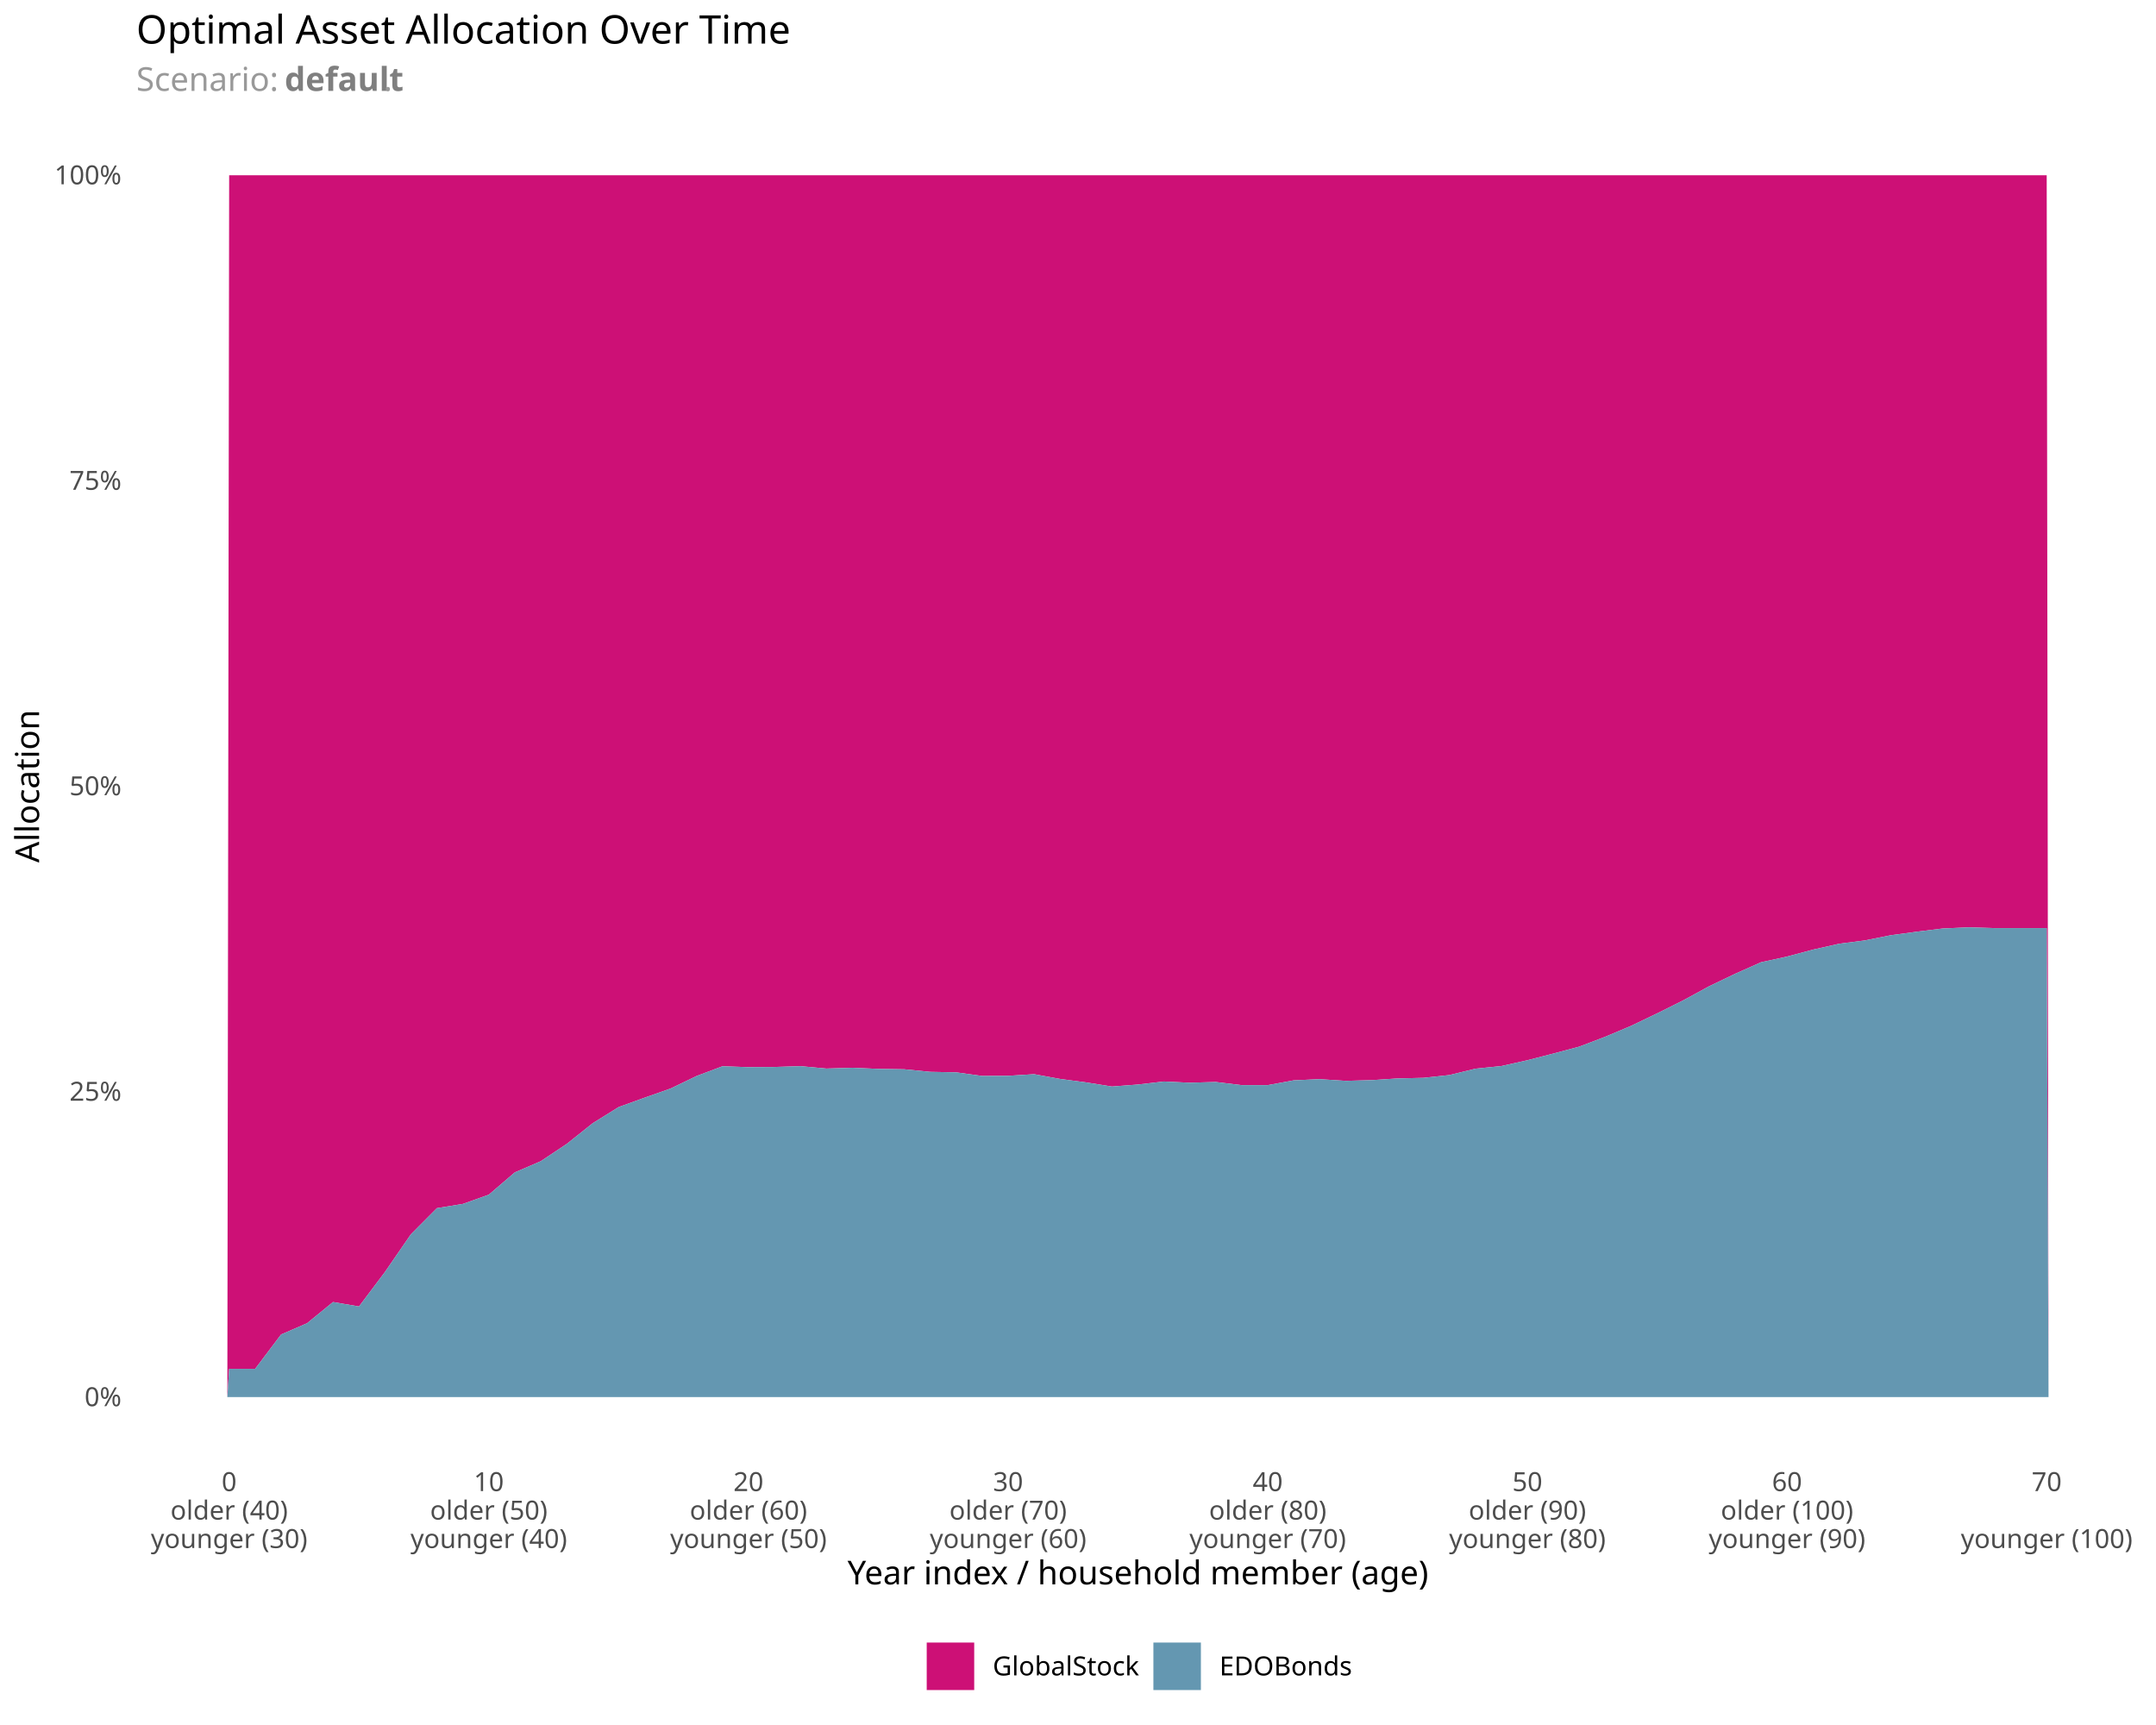
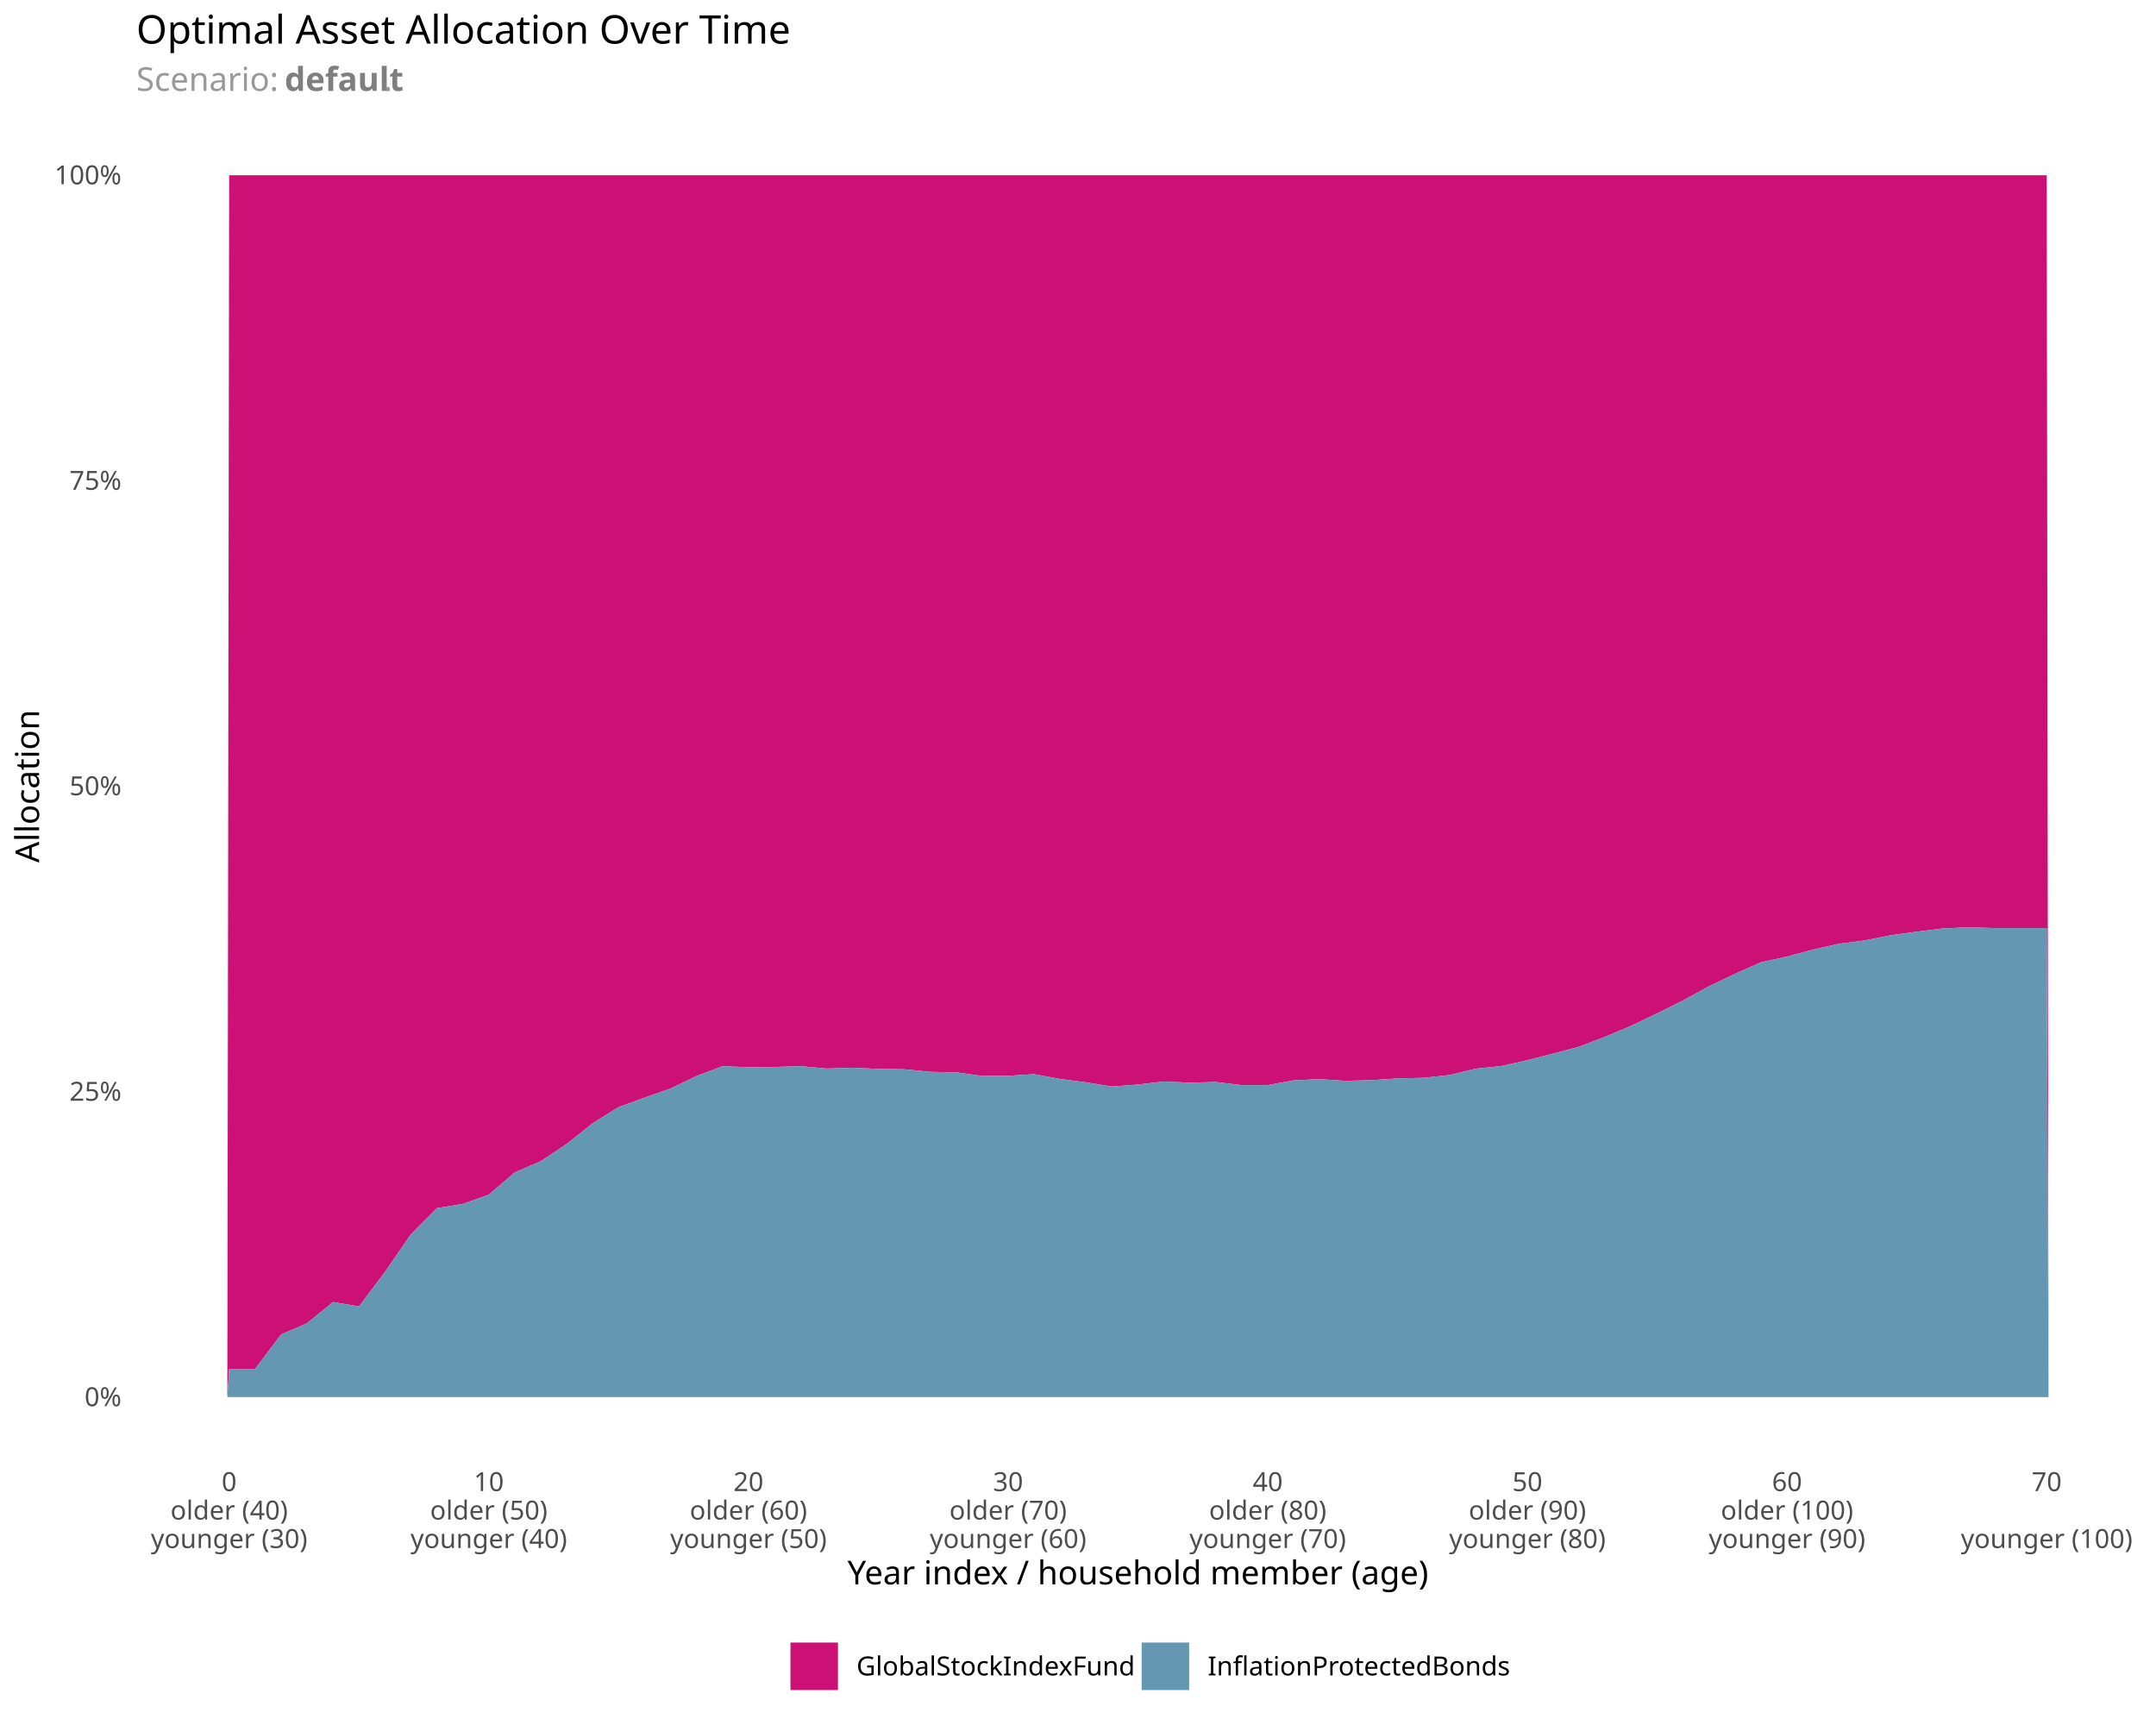
<svg xmlns="http://www.w3.org/2000/svg" class="svglite" data-engine-version="2.0" width="720.00pt" height="576.00pt" viewBox="0 0 720.00 576.00">
  <defs>
    <style type="text/css">
    .svglite line, .svglite polyline, .svglite polygon, .svglite path, .svglite rect, .svglite circle {
      fill: none;
      stroke: #000000;
      stroke-linecap: round;
      stroke-linejoin: round;
      stroke-miterlimit: 10.00;
    }
  </style>
  </defs>
  <rect width="100%" height="100%" style="stroke: none; fill: #FFFFFF;" />
  <defs>
    <clipPath id="cpMC4wMHw3MjAuMDB8MC4wMHw1NzYuMDA=">
      <rect x="0.00" y="0.00" width="720.00" height="576.00" />
    </clipPath>
  </defs>
  <g clip-path="url(#cpMC4wMHw3MjAuMDB8MC4wMHw1NzYuMDA=)">
</g>
  <defs>
    <clipPath id="cpNDUuNTF8NzE0LjUyfDM4LjEyfDQ4Ni45MQ==">
      <rect x="45.51" y="38.12" width="669.01" height="448.79" />
    </clipPath>
  </defs>
  <g clip-path="url(#cpNDUuNTF8NzE0LjUyfDM4LjEyfDQ4Ni45MQ==)">
    <polygon points="76.53,58.52 77.14,58.52 84.59,58.52 85.20,58.52 85.81,58.52 93.26,58.52 93.87,58.52 94.48,58.52 101.94,58.52 102.54,58.52 103.15,58.52 110.61,58.52 111.21,58.52 111.82,58.52 119.28,58.52 119.88,58.52 120.49,58.52 127.95,58.52 128.56,58.52 129.16,58.52 136.62,58.52 137.23,58.52 137.83,58.52 145.29,58.52 145.90,58.52 146.51,58.52 153.96,58.52 154.57,58.52 155.18,58.52 162.63,58.52 163.24,58.52 163.85,58.52 171.30,58.52 171.91,58.52 172.52,58.52 179.98,58.52 180.58,58.52 181.19,58.52 188.65,58.52 189.25,58.52 189.86,58.52 197.32,58.52 197.92,58.52 198.53,58.52 205.99,58.52 206.60,58.52 207.20,58.52 214.66,58.52 215.27,58.52 215.87,58.52 223.33,58.52 223.94,58.52 224.54,58.52 232.00,58.52 232.61,58.52 233.22,58.52 240.67,58.52 241.28,58.52 241.89,58.52 249.34,58.52 249.95,58.52 250.56,58.52 258.01,58.52 258.62,58.52 259.23,58.52 266.69,58.52 267.29,58.52 267.90,58.52 275.36,58.52 275.96,58.52 276.57,58.52 284.03,58.52 284.64,58.52 285.24,58.52 292.70,58.52 293.31,58.52 293.91,58.52 301.37,58.52 301.98,58.52 302.58,58.52 310.04,58.52 310.65,58.52 311.26,58.52 318.71,58.52 319.32,58.52 319.93,58.52 327.38,58.52 327.99,58.52 328.60,58.52 336.05,58.52 336.66,58.52 337.27,58.52 344.73,58.52 345.33,58.52 345.94,58.52 353.40,58.52 354.00,58.52 354.61,58.52 362.07,58.52 362.67,58.52 363.28,58.52 370.74,58.52 371.35,58.52 371.95,58.52 379.41,58.52 380.02,58.52 380.62,58.52 388.08,58.52 388.69,58.52 389.29,58.52 396.75,58.52 397.36,58.52 397.97,58.52 405.42,58.52 406.03,58.52 406.64,58.52 414.09,58.52 414.70,58.52 415.31,58.52 422.77,58.52 423.37,58.52 423.98,58.52 431.44,58.52 432.04,58.52 432.65,58.52 440.11,58.52 440.71,58.52 441.32,58.52 448.78,58.52 449.39,58.52 449.99,58.52 457.45,58.52 458.06,58.52 458.66,58.52 466.12,58.52 466.73,58.52 467.33,58.52 474.79,58.52 475.40,58.52 476.01,58.52 483.46,58.52 484.07,58.52 484.68,58.52 492.13,58.52 492.74,58.52 493.35,58.52 500.80,58.52 501.41,58.52 502.02,58.52 509.48,58.52 510.08,58.52 510.69,58.52 518.15,58.52 518.75,58.52 519.36,58.52 526.82,58.52 527.42,58.52 528.03,58.52 535.49,58.52 536.10,58.52 536.70,58.52 544.16,58.52 544.77,58.52 545.37,58.52 552.83,58.52 553.44,58.52 554.05,58.52 561.50,58.52 562.11,58.52 562.72,58.52 570.17,58.52 570.78,58.52 571.39,58.52 578.84,58.52 579.45,58.52 580.06,58.52 587.52,58.52 588.12,58.52 588.73,58.52 596.19,58.52 596.79,58.52 597.40,58.52 604.86,58.52 605.46,58.52 606.07,58.52 613.53,58.52 614.14,58.52 614.74,58.52 622.20,58.52 622.81,58.52 623.41,58.52 630.87,58.52 631.48,58.52 632.08,58.52 639.54,58.52 640.15,58.52 640.76,58.52 648.21,58.52 648.82,58.52 649.43,58.52 656.88,58.52 657.49,58.52 658.10,58.52 665.56,58.52 666.16,58.52 666.77,58.52 674.23,58.52 674.83,58.52 675.44,58.52 682.90,58.52 683.50,58.52 684.11,466.51 683.50,309.91 682.90,309.91 675.44,309.91 674.83,309.91 674.23,309.91 666.77,309.91 666.16,309.91 665.56,309.89 658.10,309.67 657.49,309.65 656.88,309.68 649.43,310.01 648.82,310.04 648.21,310.11 640.76,311.03 640.15,311.10 639.54,311.19 632.08,312.20 631.48,312.28 630.87,312.40 623.41,313.90 622.81,314.02 622.20,314.10 614.74,315.06 614.14,315.14 613.53,315.28 606.07,316.96 605.46,317.09 604.86,317.26 597.40,319.25 596.79,319.41 596.19,319.55 588.73,321.17 588.12,321.30 587.52,321.57 580.06,324.89 579.45,325.16 578.84,325.45 571.39,329.03 570.78,329.32 570.17,329.65 562.72,333.71 562.11,334.04 561.50,334.34 554.05,338.06 553.44,338.36 552.83,338.65 545.37,342.23 544.77,342.53 544.16,342.78 536.70,345.92 536.10,346.18 535.49,346.41 528.03,349.25 527.42,349.48 526.82,349.65 519.36,351.64 518.75,351.80 518.15,351.95 510.69,353.87 510.08,354.03 509.48,354.16 502.02,355.83 501.41,355.97 500.80,356.03 493.35,356.79 492.74,356.85 492.13,357.00 484.68,358.82 484.07,358.97 483.46,359.04 476.01,359.84 475.40,359.91 474.79,359.92 467.33,360.10 466.73,360.11 466.12,360.15 458.66,360.64 458.06,360.67 457.45,360.69 449.99,360.90 449.39,360.91 448.78,360.87 441.32,360.39 440.71,360.35 440.11,360.37 432.65,360.72 432.04,360.74 431.44,360.86 423.98,362.23 423.37,362.34 422.77,362.34 415.31,362.34 414.70,362.34 414.09,362.27 406.64,361.37 406.03,361.29 405.42,361.31 397.97,361.52 397.36,361.54 396.75,361.51 389.29,361.16 388.69,361.13 388.08,361.20 380.62,362.07 380.02,362.14 379.41,362.19 371.95,362.76 371.35,362.81 370.74,362.71 363.28,361.52 362.67,361.42 362.07,361.34 354.61,360.35 354.00,360.27 353.40,360.16 345.94,358.80 345.33,358.69 344.73,358.73 337.27,359.19 336.66,359.22 336.05,359.23 328.60,359.27 327.99,359.27 327.38,359.19 319.93,358.16 319.32,358.08 318.71,358.06 311.26,357.92 310.65,357.91 310.04,357.85 302.58,357.11 301.98,357.05 301.37,357.04 293.91,356.93 293.31,356.92 292.70,356.89 285.24,356.57 284.64,356.55 284.03,356.57 276.57,356.79 275.96,356.81 275.36,356.75 267.90,356.06 267.29,356.01 266.69,356.03 259.23,356.26 258.62,356.28 258.01,356.29 250.56,356.33 249.95,356.34 249.34,356.32 241.89,356.06 241.28,356.04 240.67,356.27 233.22,359.07 232.61,359.30 232.00,359.60 224.54,363.19 223.94,363.48 223.33,363.69 215.87,366.32 215.27,366.53 214.66,366.75 207.20,369.45 206.60,369.67 205.99,370.05 198.53,374.69 197.92,375.07 197.32,375.55 189.86,381.50 189.25,381.98 188.65,382.38 181.19,387.35 180.58,387.75 179.98,388.01 172.52,391.22 171.91,391.49 171.30,392.01 163.85,398.40 163.24,398.92 162.63,399.14 155.18,401.80 154.57,402.01 153.96,402.11 146.51,403.32 145.90,403.42 145.29,404.03 137.83,411.53 137.23,412.14 136.62,413.02 129.16,423.85 128.56,424.73 127.95,425.54 120.49,435.45 119.88,436.26 119.28,436.15 111.82,434.87 111.21,434.77 110.61,435.26 103.15,441.35 102.54,441.85 101.94,442.11 94.48,445.34 93.87,445.60 93.26,446.41 85.81,456.28 85.20,457.08 84.59,457.08 77.14,457.07 76.53,457.07 75.92,466.51 " style="stroke-width: 0.00; stroke: none; stroke-linecap: butt; fill: #CD1076;" />
    <polyline points="76.53,58.52 77.14,58.52 84.59,58.52 85.20,58.52 85.81,58.52 93.26,58.52 93.87,58.52 94.48,58.52 101.94,58.52 102.54,58.52 103.15,58.52 110.61,58.52 111.21,58.52 111.82,58.52 119.28,58.52 119.88,58.52 120.49,58.52 127.95,58.52 128.56,58.52 129.16,58.52 136.62,58.52 137.23,58.52 137.83,58.52 145.29,58.52 145.90,58.52 146.51,58.52 153.96,58.52 154.57,58.52 155.18,58.52 162.63,58.52 163.24,58.52 163.85,58.52 171.30,58.52 171.91,58.52 172.52,58.52 179.98,58.52 180.58,58.52 181.19,58.52 188.65,58.52 189.25,58.52 189.86,58.52 197.32,58.52 197.92,58.52 198.53,58.52 205.99,58.52 206.60,58.52 207.20,58.52 214.66,58.52 215.27,58.52 215.87,58.52 223.33,58.52 223.94,58.52 224.54,58.52 232.00,58.52 232.61,58.52 233.22,58.52 240.67,58.52 241.28,58.52 241.89,58.52 249.34,58.52 249.95,58.52 250.56,58.52 258.01,58.52 258.62,58.52 259.23,58.52 266.69,58.52 267.29,58.52 267.90,58.52 275.36,58.52 275.96,58.52 276.57,58.52 284.03,58.52 284.64,58.52 285.24,58.52 292.70,58.52 293.31,58.52 293.91,58.52 301.37,58.52 301.98,58.52 302.58,58.52 310.04,58.52 310.65,58.52 311.26,58.52 318.71,58.52 319.32,58.52 319.93,58.52 327.38,58.52 327.99,58.52 328.60,58.52 336.05,58.52 336.66,58.52 337.27,58.52 344.73,58.52 345.33,58.52 345.94,58.52 353.40,58.52 354.00,58.52 354.61,58.52 362.07,58.52 362.67,58.52 363.28,58.52 370.74,58.52 371.35,58.52 371.95,58.52 379.41,58.52 380.02,58.52 380.62,58.52 388.08,58.52 388.69,58.52 389.29,58.52 396.75,58.52 397.36,58.52 397.97,58.52 405.42,58.52 406.03,58.52 406.64,58.52 414.09,58.52 414.70,58.52 415.31,58.52 422.77,58.52 423.37,58.52 423.98,58.52 431.44,58.52 432.04,58.52 432.65,58.52 440.11,58.52 440.71,58.52 441.32,58.52 448.78,58.52 449.39,58.52 449.99,58.52 457.45,58.52 458.06,58.52 458.66,58.52 466.12,58.52 466.73,58.52 467.33,58.52 474.79,58.52 475.40,58.52 476.01,58.52 483.46,58.52 484.07,58.52 484.68,58.52 492.13,58.52 492.74,58.52 493.35,58.52 500.80,58.52 501.41,58.52 502.02,58.52 509.48,58.52 510.08,58.52 510.69,58.52 518.15,58.52 518.75,58.52 519.36,58.52 526.82,58.52 527.42,58.52 528.03,58.52 535.49,58.52 536.10,58.52 536.70,58.52 544.16,58.52 544.77,58.52 545.37,58.52 552.83,58.52 553.44,58.52 554.05,58.52 561.50,58.52 562.11,58.52 562.72,58.52 570.17,58.52 570.78,58.52 571.39,58.52 578.84,58.52 579.45,58.52 580.06,58.52 587.52,58.52 588.12,58.52 588.73,58.52 596.19,58.52 596.79,58.52 597.40,58.52 604.86,58.52 605.46,58.52 606.07,58.52 613.53,58.52 614.14,58.52 614.74,58.52 622.20,58.52 622.81,58.52 623.41,58.52 630.87,58.52 631.48,58.52 632.08,58.52 639.54,58.52 640.15,58.52 640.76,58.52 648.21,58.52 648.82,58.52 649.43,58.52 656.88,58.52 657.49,58.52 658.10,58.52 665.56,58.52 666.16,58.52 666.77,58.52 674.23,58.52 674.83,58.52 675.44,58.52 682.90,58.52 683.50,58.52 " style="stroke-width: 1.07; stroke: none; stroke-linecap: butt;" />
    <polygon points="76.53,457.07 77.14,457.07 84.59,457.08 85.20,457.08 85.81,456.28 93.26,446.41 93.87,445.60 94.48,445.34 101.94,442.11 102.54,441.85 103.15,441.35 110.61,435.26 111.21,434.77 111.82,434.87 119.28,436.15 119.88,436.26 120.49,435.45 127.95,425.54 128.56,424.73 129.16,423.85 136.62,413.02 137.23,412.14 137.83,411.53 145.29,404.03 145.90,403.42 146.51,403.32 153.96,402.11 154.57,402.01 155.18,401.80 162.63,399.14 163.24,398.92 163.85,398.40 171.30,392.01 171.91,391.49 172.52,391.22 179.98,388.01 180.58,387.75 181.19,387.35 188.65,382.38 189.25,381.98 189.86,381.50 197.32,375.55 197.92,375.07 198.53,374.69 205.99,370.05 206.60,369.67 207.20,369.45 214.66,366.75 215.27,366.53 215.87,366.32 223.33,363.69 223.94,363.48 224.54,363.19 232.00,359.60 232.61,359.30 233.22,359.07 240.67,356.27 241.28,356.04 241.89,356.06 249.34,356.32 249.95,356.34 250.56,356.33 258.01,356.29 258.62,356.28 259.23,356.26 266.69,356.03 267.29,356.01 267.90,356.06 275.36,356.75 275.96,356.81 276.57,356.79 284.03,356.57 284.64,356.55 285.24,356.57 292.70,356.89 293.31,356.92 293.91,356.93 301.37,357.04 301.98,357.05 302.58,357.11 310.04,357.85 310.65,357.91 311.26,357.92 318.71,358.06 319.32,358.08 319.93,358.16 327.38,359.19 327.99,359.27 328.60,359.27 336.05,359.23 336.66,359.22 337.27,359.19 344.73,358.73 345.33,358.69 345.94,358.80 353.40,360.16 354.00,360.27 354.61,360.35 362.07,361.34 362.67,361.42 363.28,361.52 370.74,362.71 371.35,362.81 371.95,362.76 379.41,362.19 380.02,362.14 380.62,362.07 388.08,361.20 388.69,361.13 389.29,361.16 396.75,361.51 397.36,361.54 397.97,361.52 405.42,361.31 406.03,361.29 406.64,361.37 414.09,362.27 414.70,362.34 415.31,362.34 422.77,362.34 423.37,362.34 423.98,362.23 431.44,360.86 432.04,360.74 432.65,360.72 440.11,360.37 440.71,360.35 441.32,360.39 448.78,360.87 449.39,360.91 449.99,360.90 457.45,360.69 458.06,360.67 458.66,360.64 466.12,360.15 466.73,360.11 467.33,360.10 474.79,359.92 475.40,359.91 476.01,359.84 483.46,359.04 484.07,358.97 484.68,358.82 492.13,357.00 492.74,356.85 493.35,356.79 500.80,356.03 501.41,355.97 502.02,355.83 509.48,354.16 510.08,354.03 510.69,353.87 518.15,351.95 518.75,351.80 519.36,351.64 526.82,349.65 527.42,349.48 528.03,349.25 535.49,346.41 536.10,346.18 536.70,345.92 544.16,342.78 544.77,342.53 545.37,342.23 552.83,338.65 553.44,338.36 554.05,338.06 561.50,334.34 562.11,334.04 562.72,333.71 570.17,329.65 570.78,329.32 571.39,329.03 578.84,325.45 579.45,325.16 580.06,324.89 587.52,321.57 588.12,321.30 588.73,321.17 596.19,319.55 596.79,319.41 597.40,319.25 604.86,317.26 605.46,317.09 606.07,316.96 613.53,315.28 614.14,315.14 614.74,315.06 622.20,314.10 622.81,314.02 623.41,313.90 630.87,312.40 631.48,312.28 632.08,312.20 639.54,311.19 640.15,311.10 640.76,311.03 648.21,310.11 648.82,310.04 649.43,310.01 656.88,309.68 657.49,309.65 658.10,309.67 665.56,309.89 666.16,309.91 666.77,309.91 674.23,309.91 674.83,309.91 675.44,309.91 682.90,309.91 683.50,309.91 684.11,466.51 683.50,466.51 682.90,466.51 675.44,466.51 674.83,466.51 674.23,466.51 666.77,466.51 666.16,466.51 665.56,466.51 658.10,466.51 657.49,466.51 656.88,466.51 649.43,466.51 648.82,466.51 648.21,466.51 640.76,466.51 640.15,466.51 639.54,466.51 632.08,466.51 631.48,466.51 630.87,466.51 623.41,466.51 622.81,466.51 622.20,466.51 614.74,466.51 614.14,466.51 613.53,466.51 606.07,466.51 605.46,466.51 604.86,466.51 597.40,466.51 596.79,466.51 596.19,466.51 588.73,466.51 588.12,466.51 587.52,466.51 580.06,466.51 579.45,466.51 578.84,466.51 571.39,466.51 570.78,466.51 570.17,466.51 562.72,466.51 562.11,466.51 561.50,466.51 554.05,466.51 553.44,466.51 552.83,466.51 545.37,466.51 544.77,466.51 544.16,466.51 536.70,466.51 536.10,466.51 535.49,466.51 528.03,466.51 527.42,466.51 526.82,466.51 519.36,466.51 518.75,466.51 518.15,466.51 510.69,466.51 510.08,466.51 509.48,466.51 502.02,466.51 501.41,466.51 500.80,466.51 493.35,466.51 492.74,466.51 492.13,466.51 484.68,466.51 484.07,466.51 483.46,466.51 476.01,466.51 475.40,466.51 474.79,466.51 467.33,466.51 466.73,466.51 466.12,466.51 458.66,466.51 458.06,466.51 457.45,466.51 449.99,466.51 449.39,466.51 448.78,466.51 441.32,466.51 440.71,466.51 440.11,466.51 432.65,466.51 432.04,466.51 431.44,466.51 423.98,466.51 423.37,466.51 422.77,466.51 415.31,466.51 414.70,466.51 414.09,466.51 406.64,466.51 406.03,466.51 405.42,466.51 397.97,466.51 397.36,466.51 396.75,466.51 389.29,466.51 388.69,466.51 388.08,466.51 380.62,466.51 380.02,466.51 379.41,466.51 371.95,466.51 371.35,466.51 370.74,466.51 363.28,466.51 362.67,466.51 362.07,466.51 354.61,466.51 354.00,466.51 353.40,466.51 345.94,466.51 345.33,466.51 344.73,466.51 337.27,466.51 336.66,466.51 336.05,466.51 328.60,466.51 327.99,466.51 327.38,466.51 319.93,466.51 319.32,466.51 318.71,466.51 311.26,466.51 310.65,466.51 310.04,466.51 302.58,466.51 301.98,466.51 301.37,466.51 293.91,466.51 293.31,466.51 292.70,466.51 285.24,466.51 284.64,466.51 284.03,466.51 276.57,466.51 275.96,466.51 275.36,466.51 267.90,466.51 267.29,466.51 266.69,466.51 259.23,466.51 258.62,466.51 258.01,466.51 250.56,466.51 249.95,466.51 249.34,466.51 241.89,466.51 241.28,466.51 240.67,466.51 233.22,466.51 232.61,466.51 232.00,466.51 224.54,466.51 223.94,466.51 223.33,466.51 215.87,466.51 215.27,466.51 214.66,466.51 207.20,466.51 206.60,466.51 205.99,466.51 198.53,466.51 197.92,466.51 197.32,466.51 189.86,466.51 189.25,466.51 188.65,466.51 181.19,466.51 180.58,466.51 179.98,466.51 172.52,466.51 171.91,466.51 171.30,466.51 163.85,466.51 163.24,466.51 162.63,466.51 155.18,466.51 154.57,466.51 153.96,466.51 146.51,466.51 145.90,466.51 145.29,466.51 137.83,466.51 137.23,466.51 136.62,466.51 129.16,466.51 128.56,466.51 127.95,466.51 120.49,466.51 119.88,466.51 119.28,466.51 111.82,466.51 111.21,466.51 110.61,466.51 103.15,466.51 102.54,466.51 101.94,466.51 94.48,466.51 93.87,466.51 93.26,466.51 85.81,466.51 85.20,466.51 84.59,466.51 77.14,466.51 76.53,466.51 75.92,466.51 " style="stroke-width: 0.00; stroke: none; stroke-linecap: butt; fill: #6497B1;" />
    <polyline points="76.53,457.07 77.14,457.07 84.59,457.08 85.20,457.08 85.81,456.28 93.26,446.41 93.87,445.60 94.48,445.34 101.94,442.11 102.54,441.85 103.15,441.35 110.61,435.26 111.21,434.77 111.82,434.87 119.28,436.15 119.88,436.26 120.49,435.45 127.95,425.54 128.56,424.73 129.16,423.85 136.62,413.02 137.23,412.14 137.83,411.53 145.29,404.03 145.90,403.42 146.51,403.32 153.96,402.11 154.57,402.01 155.18,401.80 162.63,399.14 163.24,398.92 163.85,398.40 171.30,392.01 171.91,391.49 172.52,391.22 179.98,388.01 180.58,387.75 181.19,387.35 188.65,382.38 189.25,381.98 189.86,381.50 197.32,375.55 197.92,375.07 198.53,374.69 205.99,370.05 206.60,369.67 207.20,369.45 214.66,366.75 215.27,366.53 215.87,366.32 223.33,363.69 223.94,363.48 224.54,363.19 232.00,359.60 232.61,359.30 233.22,359.07 240.67,356.27 241.28,356.04 241.89,356.06 249.34,356.32 249.95,356.34 250.56,356.33 258.01,356.29 258.62,356.28 259.23,356.26 266.69,356.03 267.29,356.01 267.90,356.06 275.36,356.75 275.96,356.81 276.57,356.79 284.03,356.57 284.64,356.55 285.24,356.57 292.70,356.89 293.31,356.92 293.91,356.93 301.37,357.04 301.98,357.05 302.58,357.11 310.04,357.85 310.65,357.91 311.26,357.92 318.71,358.06 319.32,358.08 319.93,358.16 327.38,359.19 327.99,359.27 328.60,359.27 336.05,359.23 336.66,359.22 337.27,359.19 344.73,358.73 345.33,358.69 345.94,358.80 353.40,360.16 354.00,360.27 354.61,360.35 362.07,361.34 362.67,361.42 363.28,361.52 370.74,362.71 371.35,362.81 371.95,362.76 379.41,362.19 380.02,362.14 380.62,362.07 388.08,361.20 388.69,361.13 389.29,361.16 396.75,361.51 397.36,361.54 397.97,361.52 405.42,361.31 406.03,361.29 406.64,361.37 414.09,362.27 414.70,362.34 415.31,362.34 422.77,362.34 423.37,362.34 423.98,362.23 431.44,360.86 432.04,360.74 432.65,360.72 440.11,360.37 440.71,360.35 441.32,360.39 448.78,360.87 449.39,360.91 449.99,360.90 457.45,360.69 458.06,360.67 458.66,360.64 466.12,360.15 466.73,360.11 467.33,360.10 474.79,359.92 475.40,359.91 476.01,359.84 483.46,359.04 484.07,358.97 484.68,358.82 492.13,357.00 492.74,356.85 493.35,356.79 500.80,356.03 501.41,355.97 502.02,355.83 509.48,354.16 510.08,354.03 510.69,353.87 518.15,351.95 518.75,351.80 519.36,351.64 526.82,349.65 527.42,349.48 528.03,349.25 535.49,346.41 536.10,346.18 536.70,345.92 544.16,342.78 544.77,342.53 545.37,342.23 552.83,338.65 553.44,338.36 554.05,338.06 561.50,334.34 562.11,334.04 562.72,333.71 570.17,329.65 570.78,329.32 571.39,329.03 578.84,325.45 579.45,325.16 580.06,324.89 587.52,321.57 588.12,321.30 588.73,321.17 596.19,319.55 596.79,319.41 597.40,319.25 604.86,317.26 605.46,317.09 606.07,316.96 613.53,315.28 614.14,315.14 614.74,315.06 622.20,314.10 622.81,314.02 623.41,313.90 630.87,312.40 631.48,312.28 632.08,312.20 639.54,311.19 640.15,311.10 640.76,311.03 648.21,310.11 648.82,310.04 649.43,310.01 656.88,309.68 657.49,309.65 658.10,309.67 665.56,309.89 666.16,309.91 666.77,309.91 674.23,309.91 674.83,309.91 675.44,309.91 682.90,309.91 683.50,309.91 " style="stroke-width: 1.07; stroke: none; stroke-linecap: butt;" />
  </g>
  <g clip-path="url(#cpMC4wMHw3MjAuMDB8MC4wMHw1NzYuMDA=)">
    <text x="40.58" y="469.54" text-anchor="end" style="font-size: 8.80px; fill: #4D4D4D; font-family: sans;" textLength="12.72px" lengthAdjust="spacingAndGlyphs">0%</text>
    <text x="40.58" y="367.54" text-anchor="end" style="font-size: 8.80px; fill: #4D4D4D; font-family: sans;" textLength="17.61px" lengthAdjust="spacingAndGlyphs">25%</text>
    <text x="40.58" y="265.54" text-anchor="end" style="font-size: 8.80px; fill: #4D4D4D; font-family: sans;" textLength="17.61px" lengthAdjust="spacingAndGlyphs">50%</text>
    <text x="40.58" y="163.54" text-anchor="end" style="font-size: 8.80px; fill: #4D4D4D; font-family: sans;" textLength="17.61px" lengthAdjust="spacingAndGlyphs">75%</text>
    <text x="40.58" y="61.54" text-anchor="end" style="font-size: 8.80px; fill: #4D4D4D; font-family: sans;" textLength="22.51px" lengthAdjust="spacingAndGlyphs">100%</text>
    <text x="76.53" y="497.89" text-anchor="middle" style="font-size: 8.80px; fill: #4D4D4D; font-family: sans;" textLength="4.89px" lengthAdjust="spacingAndGlyphs">0</text>
    <text x="76.53" y="507.40" text-anchor="middle" style="font-size: 8.80px; fill: #4D4D4D; font-family: sans;" textLength="37.66px" lengthAdjust="spacingAndGlyphs">older (40)</text>
    <text x="76.53" y="516.90" text-anchor="middle" style="font-size: 8.80px; fill: #4D4D4D; font-family: sans;" textLength="49.90px" lengthAdjust="spacingAndGlyphs">younger (30)</text>
    <text x="163.24" y="497.89" text-anchor="middle" style="font-size: 8.80px; fill: #4D4D4D; font-family: sans;" textLength="9.79px" lengthAdjust="spacingAndGlyphs">10</text>
    <text x="163.24" y="507.40" text-anchor="middle" style="font-size: 8.80px; fill: #4D4D4D; font-family: sans;" textLength="37.66px" lengthAdjust="spacingAndGlyphs">older (50)</text>
    <text x="163.24" y="516.90" text-anchor="middle" style="font-size: 8.80px; fill: #4D4D4D; font-family: sans;" textLength="49.90px" lengthAdjust="spacingAndGlyphs">younger (40)</text>
    <text x="249.95" y="497.89" text-anchor="middle" style="font-size: 8.80px; fill: #4D4D4D; font-family: sans;" textLength="9.79px" lengthAdjust="spacingAndGlyphs">20</text>
    <text x="249.95" y="507.40" text-anchor="middle" style="font-size: 8.80px; fill: #4D4D4D; font-family: sans;" textLength="37.66px" lengthAdjust="spacingAndGlyphs">older (60)</text>
    <text x="249.95" y="516.90" text-anchor="middle" style="font-size: 8.80px; fill: #4D4D4D; font-family: sans;" textLength="49.90px" lengthAdjust="spacingAndGlyphs">younger (50)</text>
    <text x="336.66" y="497.89" text-anchor="middle" style="font-size: 8.80px; fill: #4D4D4D; font-family: sans;" textLength="9.79px" lengthAdjust="spacingAndGlyphs">30</text>
    <text x="336.66" y="507.40" text-anchor="middle" style="font-size: 8.80px; fill: #4D4D4D; font-family: sans;" textLength="37.66px" lengthAdjust="spacingAndGlyphs">older (70)</text>
    <text x="336.66" y="516.90" text-anchor="middle" style="font-size: 8.80px; fill: #4D4D4D; font-family: sans;" textLength="49.90px" lengthAdjust="spacingAndGlyphs">younger (60)</text>
    <text x="423.37" y="497.89" text-anchor="middle" style="font-size: 8.80px; fill: #4D4D4D; font-family: sans;" textLength="9.79px" lengthAdjust="spacingAndGlyphs">40</text>
    <text x="423.37" y="507.40" text-anchor="middle" style="font-size: 8.80px; fill: #4D4D4D; font-family: sans;" textLength="37.66px" lengthAdjust="spacingAndGlyphs">older (80)</text>
    <text x="423.37" y="516.90" text-anchor="middle" style="font-size: 8.80px; fill: #4D4D4D; font-family: sans;" textLength="49.90px" lengthAdjust="spacingAndGlyphs">younger (70)</text>
    <text x="510.08" y="497.89" text-anchor="middle" style="font-size: 8.80px; fill: #4D4D4D; font-family: sans;" textLength="9.79px" lengthAdjust="spacingAndGlyphs">50</text>
    <text x="510.08" y="507.40" text-anchor="middle" style="font-size: 8.80px; fill: #4D4D4D; font-family: sans;" textLength="37.66px" lengthAdjust="spacingAndGlyphs">older (90)</text>
    <text x="510.08" y="516.90" text-anchor="middle" style="font-size: 8.80px; fill: #4D4D4D; font-family: sans;" textLength="49.90px" lengthAdjust="spacingAndGlyphs">younger (80)</text>
    <text x="596.79" y="497.89" text-anchor="middle" style="font-size: 8.80px; fill: #4D4D4D; font-family: sans;" textLength="9.79px" lengthAdjust="spacingAndGlyphs">60</text>
    <text x="596.79" y="507.40" text-anchor="middle" style="font-size: 8.80px; fill: #4D4D4D; font-family: sans;" textLength="42.56px" lengthAdjust="spacingAndGlyphs">older (100)</text>
    <text x="596.79" y="516.90" text-anchor="middle" style="font-size: 8.80px; fill: #4D4D4D; font-family: sans;" textLength="49.90px" lengthAdjust="spacingAndGlyphs">younger (90)</text>
    <text x="683.50" y="497.89" text-anchor="middle" style="font-size: 8.80px; fill: #4D4D4D; font-family: sans;" textLength="9.79px" lengthAdjust="spacingAndGlyphs">70</text>
    <text x="683.50" y="507.40" text-anchor="middle" style="font-size: 8.80px; fill: #4D4D4D; font-family: sans;" textLength="0.00px" lengthAdjust="spacingAndGlyphs" />
    <text x="683.50" y="516.90" text-anchor="middle" style="font-size: 8.80px; fill: #4D4D4D; font-family: sans;" textLength="54.80px" lengthAdjust="spacingAndGlyphs">younger (100)</text>
    <text x="380.02" y="529.04" text-anchor="middle" style="font-size: 11.00px; font-family: sans;" textLength="184.68px" lengthAdjust="spacingAndGlyphs">Year index / household member (age)</text>
    <text transform="translate(13.05,262.51) rotate(-90)" text-anchor="middle" style="font-size: 11.00px; font-family: sans;" textLength="47.70px" lengthAdjust="spacingAndGlyphs">Allocation</text>
-     <rect x="309.48" y="548.47" width="15.86" height="15.86" style="stroke-width: 1.07; stroke: none; stroke-linecap: butt; stroke-linejoin: miter; fill: #CD1076;" />
-     <rect x="385.18" y="548.47" width="15.86" height="15.86" style="stroke-width: 1.07; stroke: none; stroke-linecap: butt; stroke-linejoin: miter; fill: #6497B1;" />
-     <text x="331.53" y="559.43" style="font-size: 8.80px; font-family: sans;" textLength="47.46px" lengthAdjust="spacingAndGlyphs">GlobalStock</text>
-     <text x="407.23" y="559.43" style="font-size: 8.80px; font-family: sans;" textLength="44.04px" lengthAdjust="spacingAndGlyphs">EDOBonds</text>
+     <rect x="263.98" y="548.47" width="15.86" height="15.86" style="stroke-width: 1.07; stroke: none; stroke-linecap: butt; stroke-linejoin: miter; fill: #CD1076;" />
+     <rect x="381.26" y="548.47" width="15.86" height="15.86" style="stroke-width: 1.07; stroke: none; stroke-linecap: butt; stroke-linejoin: miter; fill: #6497B1;" />
+     <text x="286.03" y="559.43" style="font-size: 8.80px; font-family: sans;" textLength="89.05px" lengthAdjust="spacingAndGlyphs">GlobalStockIndexFund</text>
+     <text x="403.31" y="559.43" style="font-size: 8.80px; font-family: sans;" textLength="93.45px" lengthAdjust="spacingAndGlyphs">InflationProtectedBonds</text>
    <text x="45.51" y="30.35" style="font-size: 11.00px; fill: #999999; font-family: sans;" textLength="46.48px" lengthAdjust="spacingAndGlyphs">Scenario:</text>
    <text x="95.05" y="30.35" style="font-size: 11.00px; font-weight: bold; fill: #7F7F7F; font-family: sans;" textLength="33.03px" lengthAdjust="spacingAndGlyphs">default</text>
    <text x="128.07" y="30.35" style="font-size: 11.00px; fill: #999999; font-family: sans;" textLength="3.06px" lengthAdjust="spacingAndGlyphs">.</text>
    <text x="45.51" y="14.56" style="font-size: 13.20px; font-family: sans;" textLength="208.37px" lengthAdjust="spacingAndGlyphs">Optimal Asset Allocation Over Time</text>
  </g>
</svg>
